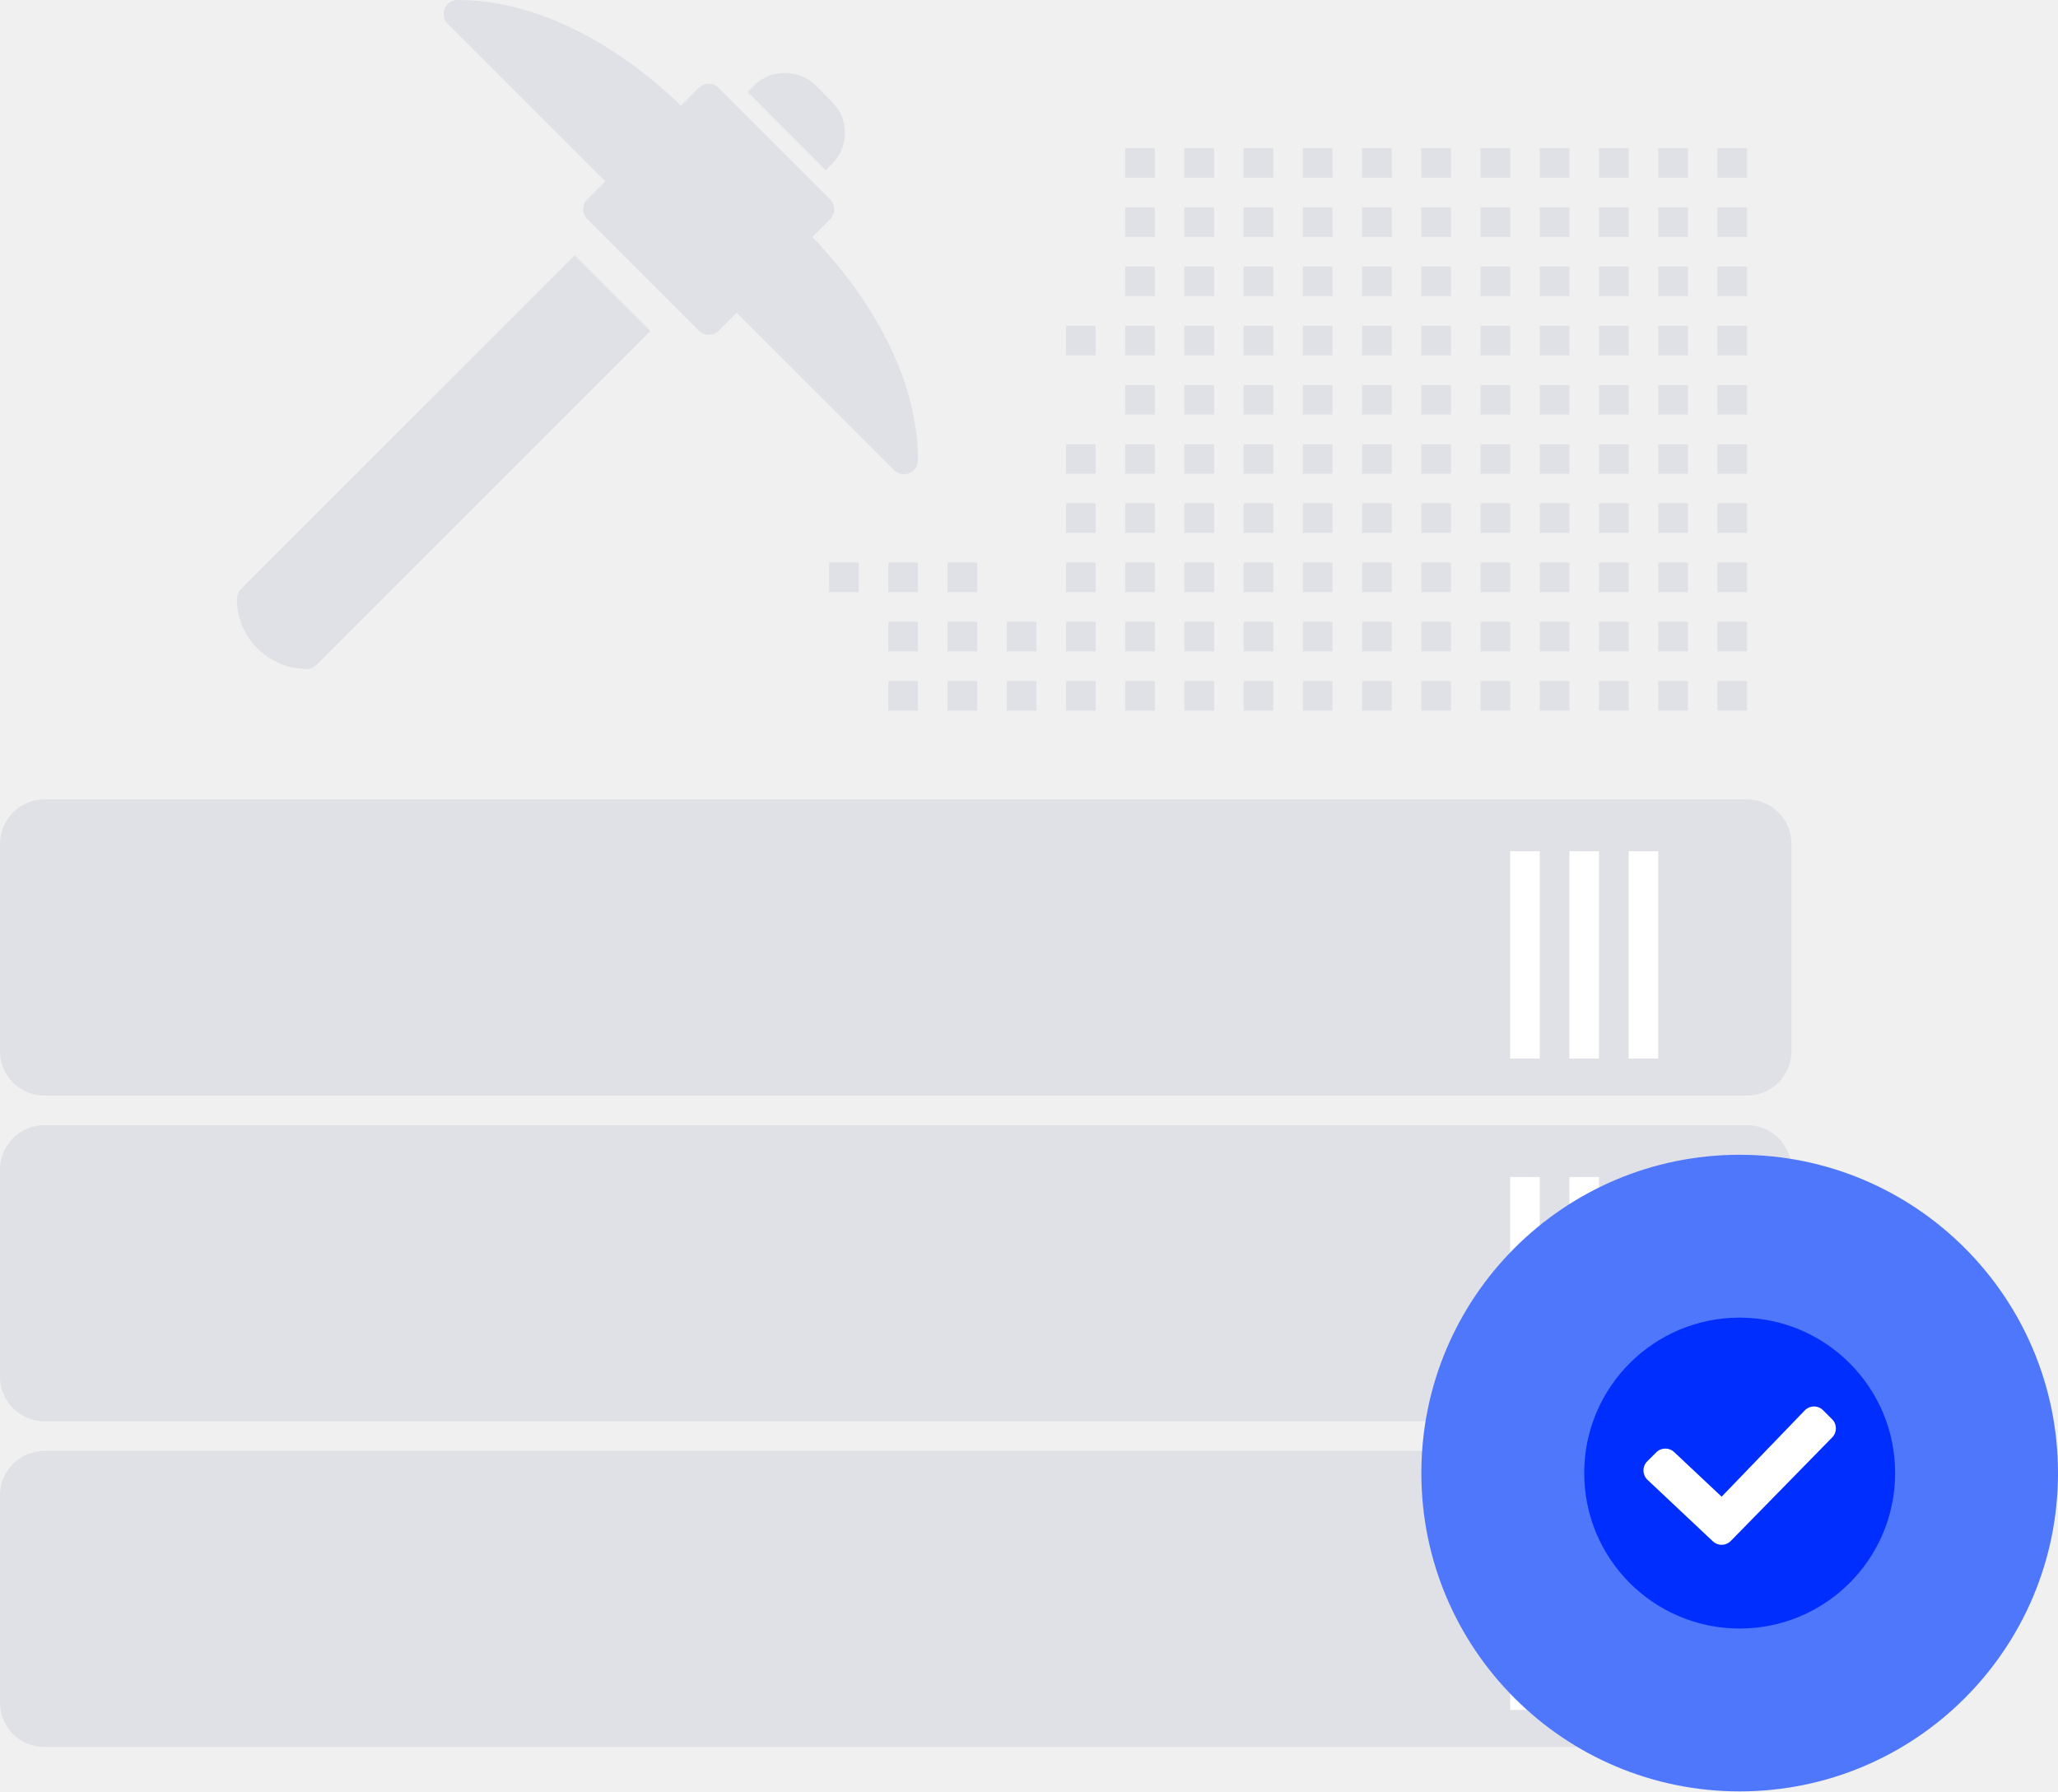
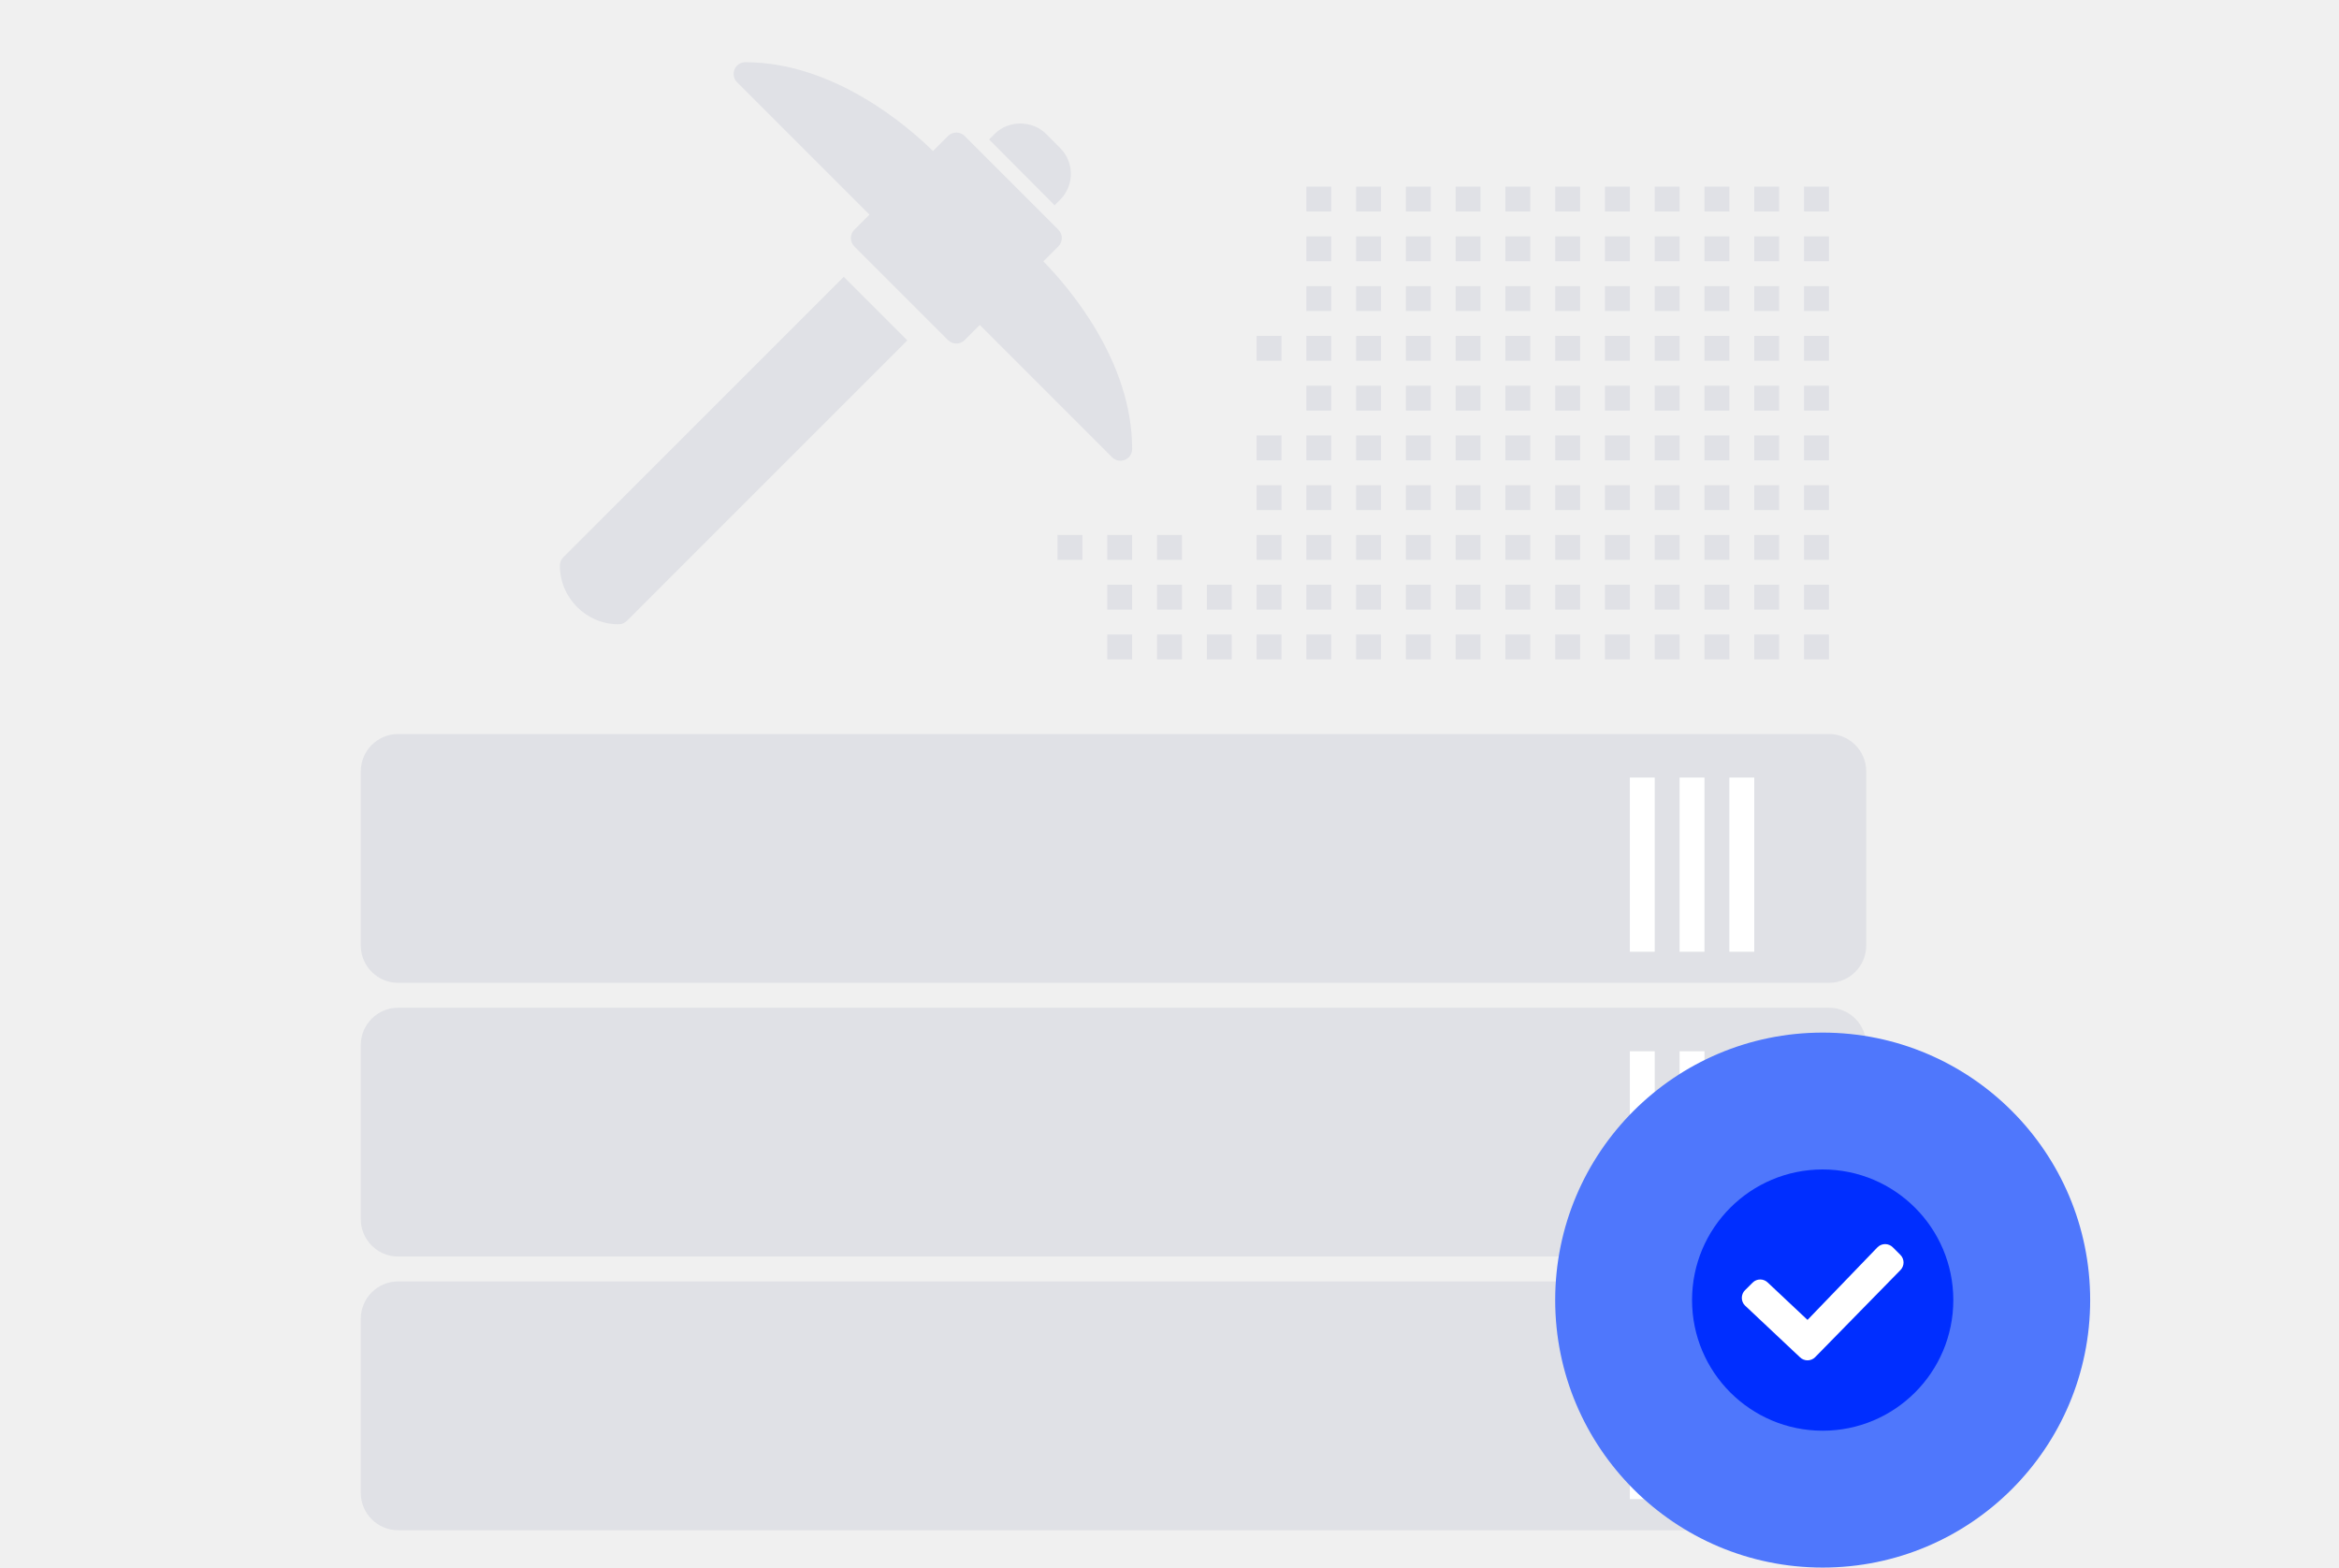
- <svg xmlns="http://www.w3.org/2000/svg" width="139" height="121" viewBox="0 0 139 121">
-   <g fill="none" fill-rule="evenodd">
+ <svg xmlns="http://www.w3.org/2000/svg" width="188" height="126" viewBox="0 0 188 126">
+   <g fill="none" fill-rule="evenodd" transform="translate(29 5)">
    <g fill="#E0E1E6" fill-rule="nonzero" transform="matrix(-1 0 0 1 62 0)">
      <path d="M31.963.582C31.818.23 31.473 0 31.093 0 23.948 0 17.988 5.195 16.009 7.138L14.799 5.93C14.432 5.563 13.835 5.563 13.467 5.93L5.93 13.467C5.562 13.835 5.562 14.432 5.93 14.8L7.138 16.009C5.195 17.988 0 23.946 0 31.094 0 31.474.23 31.819.582 31.964.699 32.013.822 32.036.942 32.036 1.187 32.036 1.428 31.94 1.609 31.761L12.248 21.122 13.465 22.339C13.833 22.706 14.43 22.706 14.797 22.339L22.335 14.802C22.702 14.434 22.702 13.837 22.335 13.469L21.117 12.252 31.756 1.613C32.029 1.34 32.11.935 31.963.582zM45.722 39.792L23.182 17.25 18.071 22.361 40.612 44.903C40.789 45.08 41.029 45.179 41.28 45.179 43.882 45.179 46 43.06 46 40.458 45.998 40.207 45.898 39.967 45.722 39.792zM6.234 11.5L11.5 6.211 11.049 5.758C9.948 4.652 8.024 4.652 6.923 5.758L5.783 6.903C5.232 7.456 4.929 8.192 4.929 8.976 4.929 9.759 5.232 10.494 5.783 11.049L6.234 11.5z" />
    </g>
    <rect width="121" height="20" y="98" fill="#E0E1E6" rx="3" />
    <path stroke="#FFF" stroke-linecap="square" stroke-width="2" d="M111 102.5L111 114.5M107 102.5L107 114.5M103 102.5L103 114.5" />
    <rect width="121" height="20" y="76" fill="#E0E1E6" rx="3" />
    <path stroke="#FFF" stroke-linecap="square" stroke-width="2" d="M111 80.5L111 92.5M107 80.5L107 92.5M103 80.5L103 92.5" />
    <rect width="121" height="20" y="54" fill="#E0E1E6" rx="3" />
    <rect width="2" height="2" x="56" y="38" fill="#E0E1E6" />
    <rect width="2" height="2" x="60" y="38" fill="#E0E1E6" />
    <rect width="2" height="2" x="64" y="38" fill="#E0E1E6" />
    <rect width="2" height="2" x="64" y="42" fill="#E0E1E6" />
    <rect width="2" height="2" x="68" y="42" fill="#E0E1E6" />
    <rect width="2" height="2" x="68" y="46" fill="#E0E1E6" />
    <rect width="2" height="2" x="72" y="42" fill="#E0E1E6" />
    <rect width="2" height="2" x="72" y="46" fill="#E0E1E6" />
    <rect width="2" height="2" x="76" y="42" fill="#E0E1E6" />
    <rect width="2" height="2" x="76" y="46" fill="#E0E1E6" />
    <rect width="2" height="2" x="72" y="34" fill="#E0E1E6" />
    <rect width="2" height="2" x="72" y="38" fill="#E0E1E6" />
    <rect width="2" height="2" x="76" y="34" fill="#E0E1E6" />
    <rect width="2" height="2" x="76" y="38" fill="#E0E1E6" />
    <rect width="2" height="2" x="72" y="30" fill="#E0E1E6" />
    <rect width="2" height="2" x="76" y="26" fill="#E0E1E6" />
    <rect width="2" height="2" x="76" y="30" fill="#E0E1E6" />
    <rect width="2" height="2" x="72" y="22" fill="#E0E1E6" />
    <rect width="2" height="2" x="76" y="18" fill="#E0E1E6" />
    <rect width="2" height="2" x="76" y="22" fill="#E0E1E6" />
    <rect width="2" height="2" x="76" y="10" fill="#E0E1E6" />
    <rect width="2" height="2" x="76" y="14" fill="#E0E1E6" />
    <rect width="2" height="2" x="80" y="10" fill="#E0E1E6" />
    <rect width="2" height="2" x="80" y="14" fill="#E0E1E6" />
    <rect width="2" height="2" x="84" y="10" fill="#E0E1E6" />
    <rect width="2" height="2" x="84" y="14" fill="#E0E1E6" />
    <rect width="2" height="2" x="88" y="10" fill="#E0E1E6" />
    <rect width="2" height="2" x="88" y="14" fill="#E0E1E6" />
    <rect width="2" height="2" x="92" y="10" fill="#E0E1E6" />
    <rect width="2" height="2" x="92" y="14" fill="#E0E1E6" />
    <rect width="2" height="2" x="96" y="10" fill="#E0E1E6" />
    <rect width="2" height="2" x="96" y="14" fill="#E0E1E6" />
    <rect width="2" height="2" x="100" y="10" fill="#E0E1E6" />
    <rect width="2" height="2" x="100" y="14" fill="#E0E1E6" />
    <rect width="2" height="2" x="96" y="18" fill="#E0E1E6" />
    <rect width="2" height="2" x="96" y="22" fill="#E0E1E6" />
    <rect width="2" height="2" x="100" y="18" fill="#E0E1E6" />
    <rect width="2" height="2" x="100" y="22" fill="#E0E1E6" />
    <rect width="2" height="2" x="88" y="18" fill="#E0E1E6" />
    <rect width="2" height="2" x="88" y="22" fill="#E0E1E6" />
    <rect width="2" height="2" x="92" y="18" fill="#E0E1E6" />
    <rect width="2" height="2" x="92" y="22" fill="#E0E1E6" />
    <rect width="2" height="2" x="80" y="18" fill="#E0E1E6" />
    <rect width="2" height="2" x="80" y="22" fill="#E0E1E6" />
    <rect width="2" height="2" x="84" y="18" fill="#E0E1E6" />
    <rect width="2" height="2" x="84" y="22" fill="#E0E1E6" />
    <rect width="2" height="2" x="80" y="26" fill="#E0E1E6" />
    <rect width="2" height="2" x="80" y="30" fill="#E0E1E6" />
    <rect width="2" height="2" x="84" y="26" fill="#E0E1E6" />
    <rect width="2" height="2" x="84" y="30" fill="#E0E1E6" />
    <rect width="2" height="2" x="88" y="26" fill="#E0E1E6" />
    <rect width="2" height="2" x="88" y="30" fill="#E0E1E6" />
    <rect width="2" height="2" x="92" y="26" fill="#E0E1E6" />
    <rect width="2" height="2" x="92" y="30" fill="#E0E1E6" />
    <rect width="2" height="2" x="96" y="26" fill="#E0E1E6" />
    <rect width="2" height="2" x="96" y="30" fill="#E0E1E6" />
    <rect width="2" height="2" x="100" y="26" fill="#E0E1E6" />
    <rect width="2" height="2" x="100" y="30" fill="#E0E1E6" />
    <rect width="2" height="2" x="80" y="34" fill="#E0E1E6" />
    <rect width="2" height="2" x="80" y="38" fill="#E0E1E6" />
    <rect width="2" height="2" x="84" y="34" fill="#E0E1E6" />
    <rect width="2" height="2" x="84" y="38" fill="#E0E1E6" />
    <rect width="2" height="2" x="88" y="34" fill="#E0E1E6" />
    <rect width="2" height="2" x="88" y="38" fill="#E0E1E6" />
    <rect width="2" height="2" x="92" y="34" fill="#E0E1E6" />
    <rect width="2" height="2" x="92" y="38" fill="#E0E1E6" />
    <rect width="2" height="2" x="96" y="34" fill="#E0E1E6" />
    <rect width="2" height="2" x="96" y="38" fill="#E0E1E6" />
    <rect width="2" height="2" x="100" y="34" fill="#E0E1E6" />
    <rect width="2" height="2" x="100" y="38" fill="#E0E1E6" />
    <rect width="2" height="2" x="80" y="42" fill="#E0E1E6" />
    <rect width="2" height="2" x="80" y="46" fill="#E0E1E6" />
    <rect width="2" height="2" x="84" y="42" fill="#E0E1E6" />
    <rect width="2" height="2" x="84" y="46" fill="#E0E1E6" />
    <rect width="2" height="2" x="88" y="42" fill="#E0E1E6" />
    <rect width="2" height="2" x="88" y="46" fill="#E0E1E6" />
    <rect width="2" height="2" x="92" y="42" fill="#E0E1E6" />
    <rect width="2" height="2" x="92" y="46" fill="#E0E1E6" />
    <rect width="2" height="2" x="96" y="42" fill="#E0E1E6" />
    <rect width="2" height="2" x="96" y="46" fill="#E0E1E6" />
    <rect width="2" height="2" x="100" y="42" fill="#E0E1E6" />
    <rect width="2" height="2" x="100" y="46" fill="#E0E1E6" />
    <rect width="2" height="2" x="104" y="10" fill="#E0E1E6" />
    <rect width="2" height="2" x="104" y="14" fill="#E0E1E6" />
    <rect width="2" height="2" x="108" y="10" fill="#E0E1E6" />
    <rect width="2" height="2" x="108" y="14" fill="#E0E1E6" />
    <rect width="2" height="2" x="112" y="10" fill="#E0E1E6" />
    <rect width="2" height="2" x="112" y="14" fill="#E0E1E6" />
    <rect width="2" height="2" x="116" y="10" fill="#E0E1E6" />
    <rect width="2" height="2" x="116" y="14" fill="#E0E1E6" />
    <rect width="2" height="2" x="116" y="18" fill="#E0E1E6" />
    <rect width="2" height="2" x="116" y="22" fill="#E0E1E6" />
    <rect width="2" height="2" x="108" y="18" fill="#E0E1E6" />
    <rect width="2" height="2" x="108" y="22" fill="#E0E1E6" />
    <rect width="2" height="2" x="112" y="18" fill="#E0E1E6" />
    <rect width="2" height="2" x="112" y="22" fill="#E0E1E6" />
    <rect width="2" height="2" x="104" y="18" fill="#E0E1E6" />
    <rect width="2" height="2" x="104" y="22" fill="#E0E1E6" />
    <rect width="2" height="2" x="104" y="26" fill="#E0E1E6" />
    <rect width="2" height="2" x="104" y="30" fill="#E0E1E6" />
    <rect width="2" height="2" x="108" y="26" fill="#E0E1E6" />
    <rect width="2" height="2" x="108" y="30" fill="#E0E1E6" />
    <rect width="2" height="2" x="112" y="26" fill="#E0E1E6" />
    <rect width="2" height="2" x="112" y="30" fill="#E0E1E6" />
    <rect width="2" height="2" x="116" y="26" fill="#E0E1E6" />
    <rect width="2" height="2" x="116" y="30" fill="#E0E1E6" />
    <rect width="2" height="2" x="104" y="34" fill="#E0E1E6" />
    <rect width="2" height="2" x="104" y="38" fill="#E0E1E6" />
    <rect width="2" height="2" x="108" y="34" fill="#E0E1E6" />
    <rect width="2" height="2" x="108" y="38" fill="#E0E1E6" />
    <rect width="2" height="2" x="112" y="34" fill="#E0E1E6" />
    <rect width="2" height="2" x="112" y="38" fill="#E0E1E6" />
    <rect width="2" height="2" x="116" y="34" fill="#E0E1E6" />
    <rect width="2" height="2" x="116" y="38" fill="#E0E1E6" />
    <rect width="2" height="2" x="104" y="42" fill="#E0E1E6" />
    <rect width="2" height="2" x="104" y="46" fill="#E0E1E6" />
    <rect width="2" height="2" x="108" y="42" fill="#E0E1E6" />
    <rect width="2" height="2" x="108" y="46" fill="#E0E1E6" />
    <rect width="2" height="2" x="112" y="42" fill="#E0E1E6" />
    <rect width="2" height="2" x="112" y="46" fill="#E0E1E6" />
    <rect width="2" height="2" x="116" y="42" fill="#E0E1E6" />
    <rect width="2" height="2" x="116" y="46" fill="#E0E1E6" />
    <rect width="2" height="2" x="64" y="46" fill="#E0E1E6" />
    <rect width="2" height="2" x="60" y="46" fill="#E0E1E6" />
    <rect width="2" height="2" x="60" y="42" fill="#E0E1E6" />
    <path stroke="#FFF" stroke-linecap="square" stroke-width="2" d="M111 58.5L111 70.5M107 58.5L107 70.5M103 58.5L103 70.5" />
    <circle cx="117.5" cy="99.5" r="21.5" fill="#4F77FC" />
    <circle cx="117.5" cy="99.5" r="10.5" fill="#002EFF" />
    <path fill="#FFF" fill-rule="nonzero" d="M5.281,9.344 C5.051,9.344 4.831,9.252 4.668,9.09 L0.254,4.936 C0.091,4.773 0,4.553 0,4.323 C0,4.093 0.091,3.872 0.254,3.71 L0.867,3.098 C1.036,2.928 1.258,2.844 1.48,2.844 C1.702,2.844 1.924,2.928 2.093,3.098 L5.281,6.094 L10.907,0.254 C11.07,0.091 11.29,0 11.52,0 L11.52,0 C11.75,0 11.97,0.091 12.133,0.254 L12.746,0.867 C13.085,1.205 13.085,1.754 12.747,2.092 L5.894,9.09 C5.732,9.252 5.511,9.344 5.281,9.344 Z" transform="translate(111 95)" />
  </g>
</svg>
